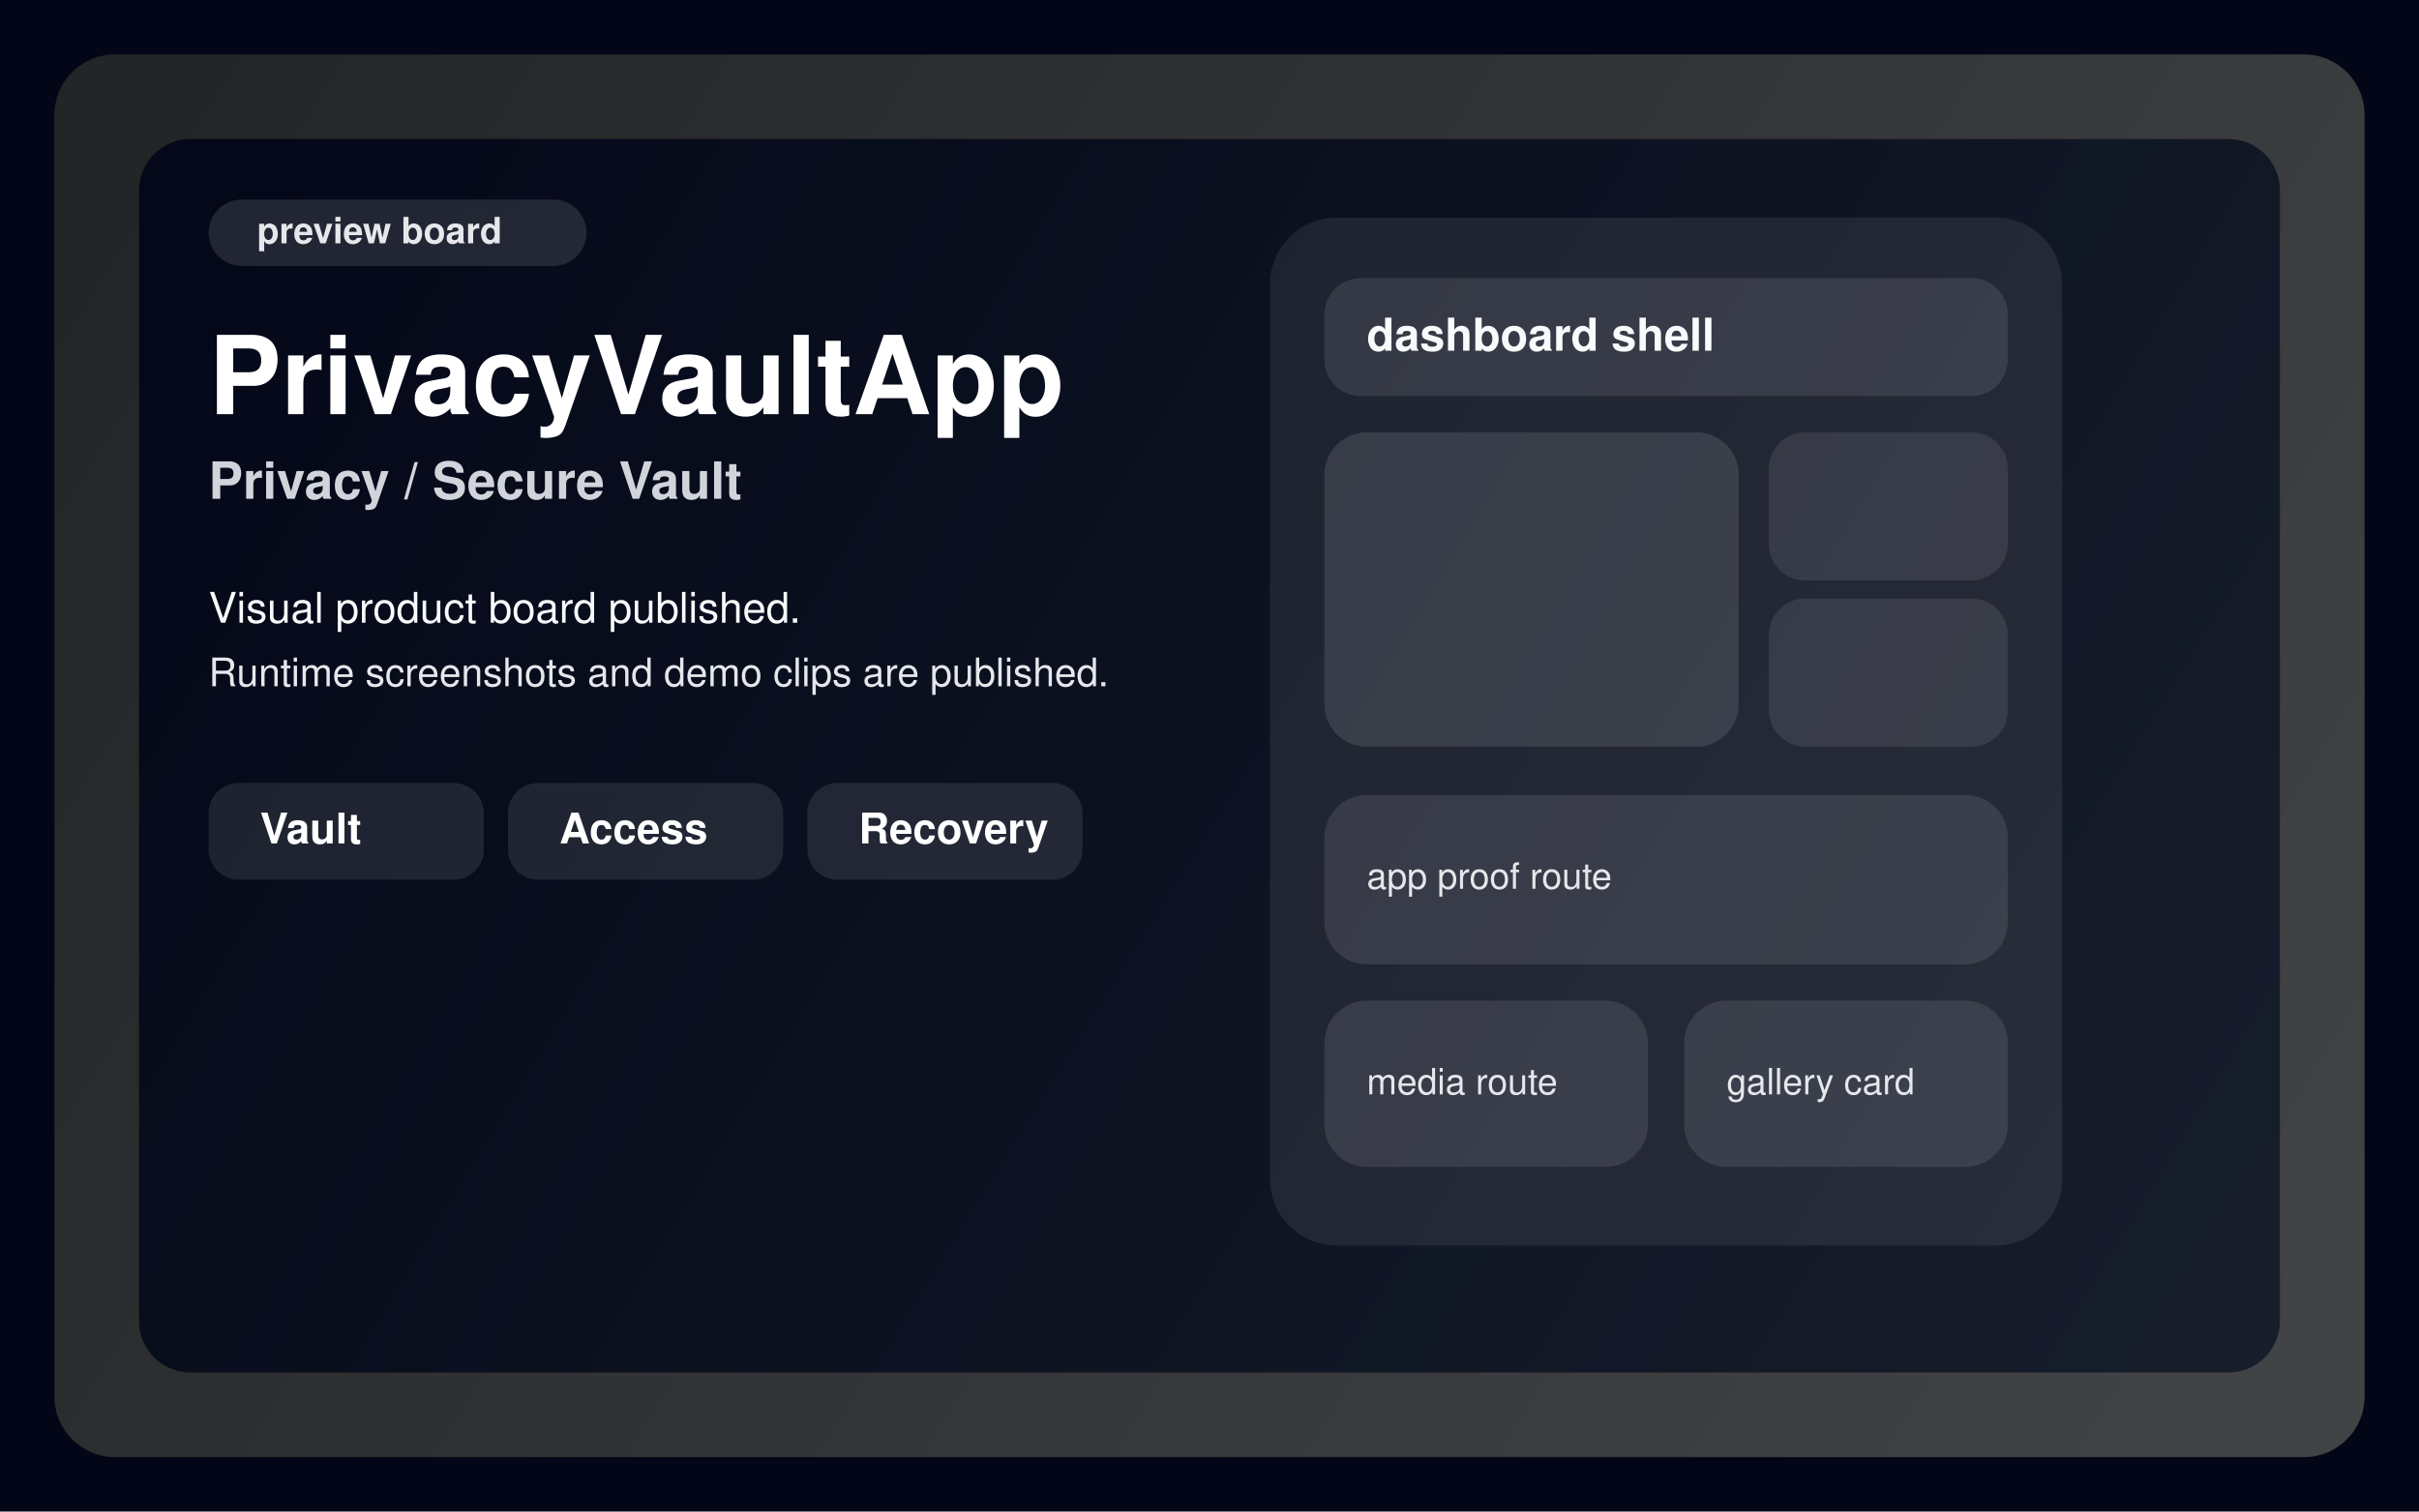
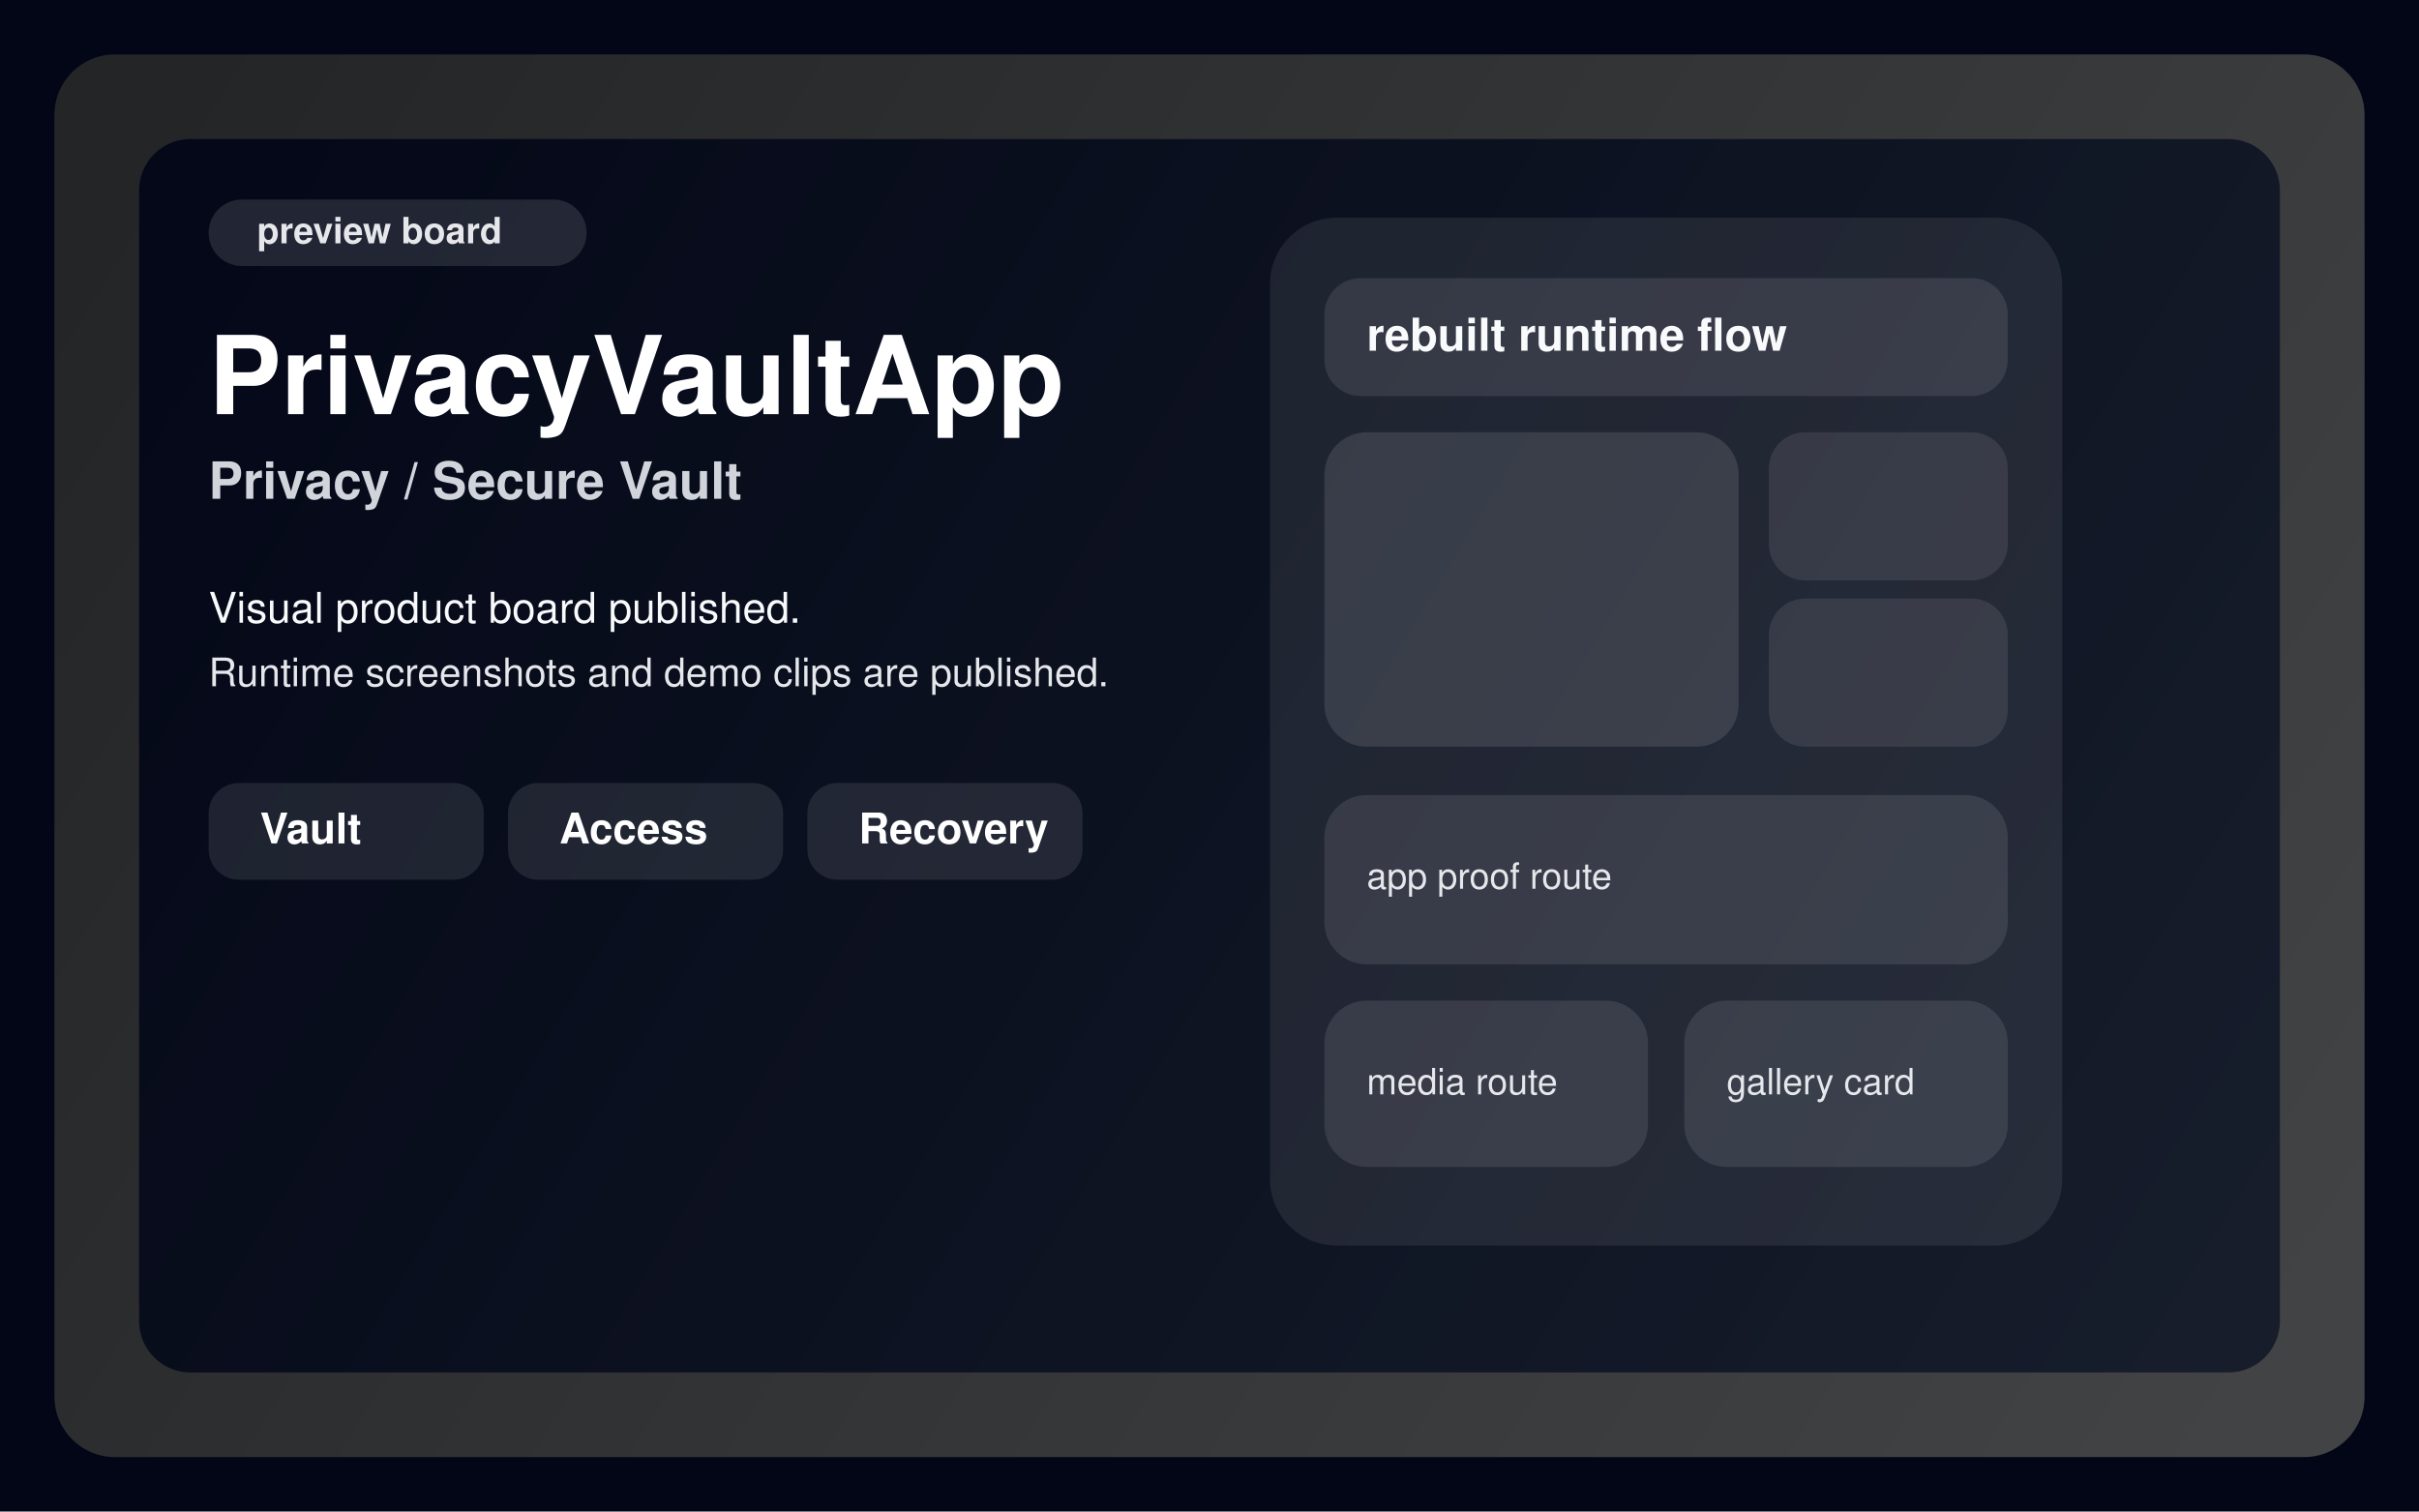
<svg xmlns="http://www.w3.org/2000/svg" width="1600" height="1000" viewBox="0 0 1600 1000" fill="none">
  <defs>
    <linearGradient id="bg" x1="110" y1="70" x2="1490" y2="930" gradientUnits="userSpaceOnUse">
      <stop stop-color="#232526" />
      <stop offset="1" stop-color="#414345" />
    </linearGradient>
    <linearGradient id="panel" x1="130" y1="104" x2="1460" y2="908" gradientUnits="userSpaceOnUse">
      <stop stop-color="#020617" stop-opacity="0.95" />
      <stop offset="1" stop-color="#111827" stop-opacity="0.88" />
    </linearGradient>
  </defs>
  <rect width="1600" height="1000" fill="#020617" />
  <rect x="36" y="36" width="1528" height="928" rx="40" fill="url(#bg)" />
  <rect x="92" y="92" width="1416" height="816" rx="34" fill="url(#panel)" />
  <rect x="138" y="132" width="250" height="44" rx="22" fill="white" fill-opacity="0.12" />
  <text x="170" y="161" fill="#E5E7EB" font-size="24" font-family="SF Pro Display, Helvetica, Arial, sans-serif" font-weight="700">preview board</text>
  <text x="138" y="274" fill="white" font-size="72" font-family="SF Pro Display, Helvetica, Arial, sans-serif" font-weight="800">PrivacyVaultApp</text>
  <text x="138" y="330" fill="#D1D5DB" font-size="34" font-family="SF Pro Display, Helvetica, Arial, sans-serif" font-weight="600">Privacy / Secure Vault</text>
  <text x="138" y="412" fill="#F8FAFC" font-size="28" font-family="SF Pro Display, Helvetica, Arial, sans-serif">Visual product board published.</text>
  <text x="138" y="454" fill="#E5E7EB" font-size="26" font-family="SF Pro Display, Helvetica, Arial, sans-serif">Runtime screenshots and demo clips are published.</text>
  <rect x="138" y="518" width="182" height="64" rx="20" fill="white" fill-opacity="0.10" />
  <text x="172" y="558" fill="white" font-size="28" font-family="SF Pro Display, Helvetica, Arial, sans-serif" font-weight="700">Vault</text>
  <rect x="336" y="518" width="182" height="64" rx="20" fill="white" fill-opacity="0.10" />
  <text x="370" y="558" fill="white" font-size="28" font-family="SF Pro Display, Helvetica, Arial, sans-serif" font-weight="700">Access</text>
  <rect x="534" y="518" width="182" height="64" rx="20" fill="white" fill-opacity="0.10" />
  <text x="568" y="558" fill="white" font-size="28" font-family="SF Pro Display, Helvetica, Arial, sans-serif" font-weight="700">Recovery</text>
  <rect x="840" y="144" width="524" height="680" rx="44" fill="white" fill-opacity="0.08" />
  <rect x="876" y="184" width="452" height="78" rx="24" fill="white" fill-opacity="0.10" />
  <rect x="876" y="286" width="274" height="208" rx="28" fill="white" fill-opacity="0.11" />
  <rect x="1170" y="286" width="158" height="98" rx="24" fill="white" fill-opacity="0.09" />
  <rect x="1170" y="396" width="158" height="98" rx="24" fill="white" fill-opacity="0.09" />
  <rect x="876" y="526" width="452" height="112" rx="28" fill="white" fill-opacity="0.10" />
  <rect x="876" y="662" width="214" height="110" rx="28" fill="white" fill-opacity="0.10" />
  <rect x="1114" y="662" width="214" height="110" rx="28" fill="white" fill-opacity="0.10" />
-   <text x="904" y="232" fill="#F8FAFC" font-size="30" font-family="SF Pro Display, Helvetica, Arial, sans-serif" font-weight="700">dashboard shell</text>
+   <text x="904" y="232" fill="#F8FAFC" font-size="30" font-family="SF Pro Display, Helvetica, Arial, sans-serif" font-weight="700">rebuilt runtime flow</text>
  <text x="904" y="588" fill="#E5E7EB" font-size="24" font-family="SF Pro Display, Helvetica, Arial, sans-serif">app proof route</text>
  <text x="904" y="724" fill="#E5E7EB" font-size="24" font-family="SF Pro Display, Helvetica, Arial, sans-serif">media route</text>
  <text x="1142" y="724" fill="#E5E7EB" font-size="24" font-family="SF Pro Display, Helvetica, Arial, sans-serif">gallery card</text>
</svg>
